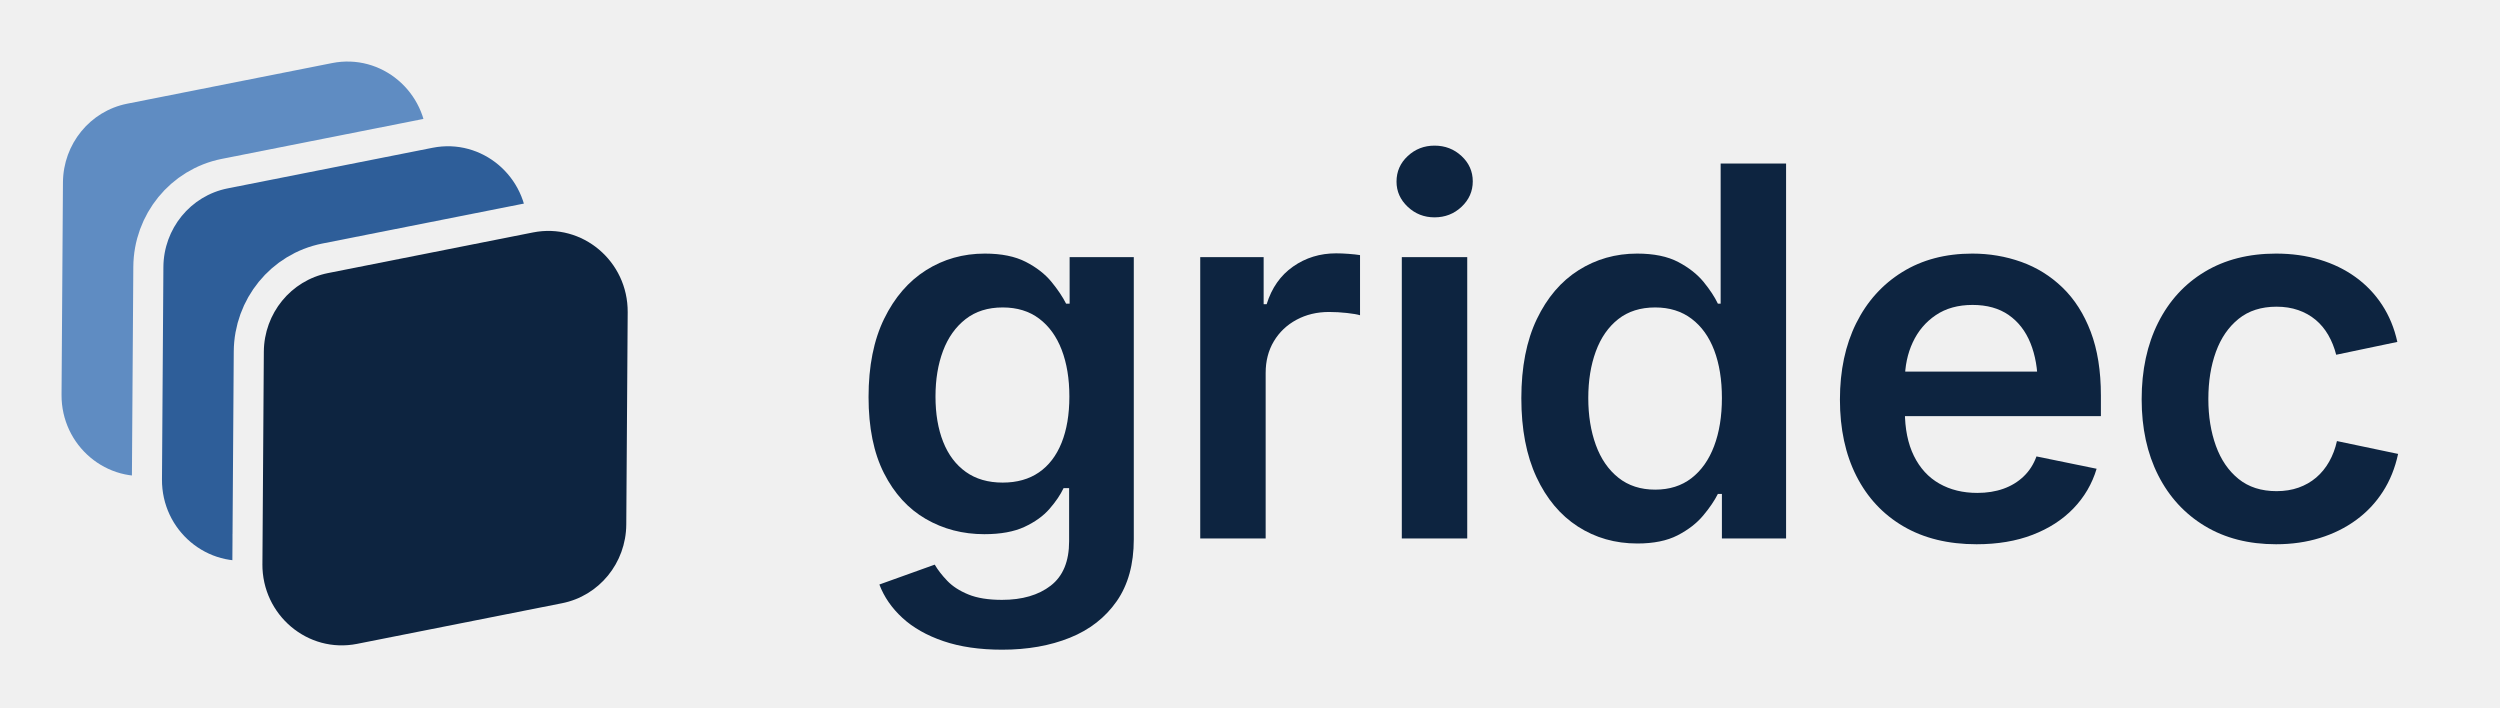
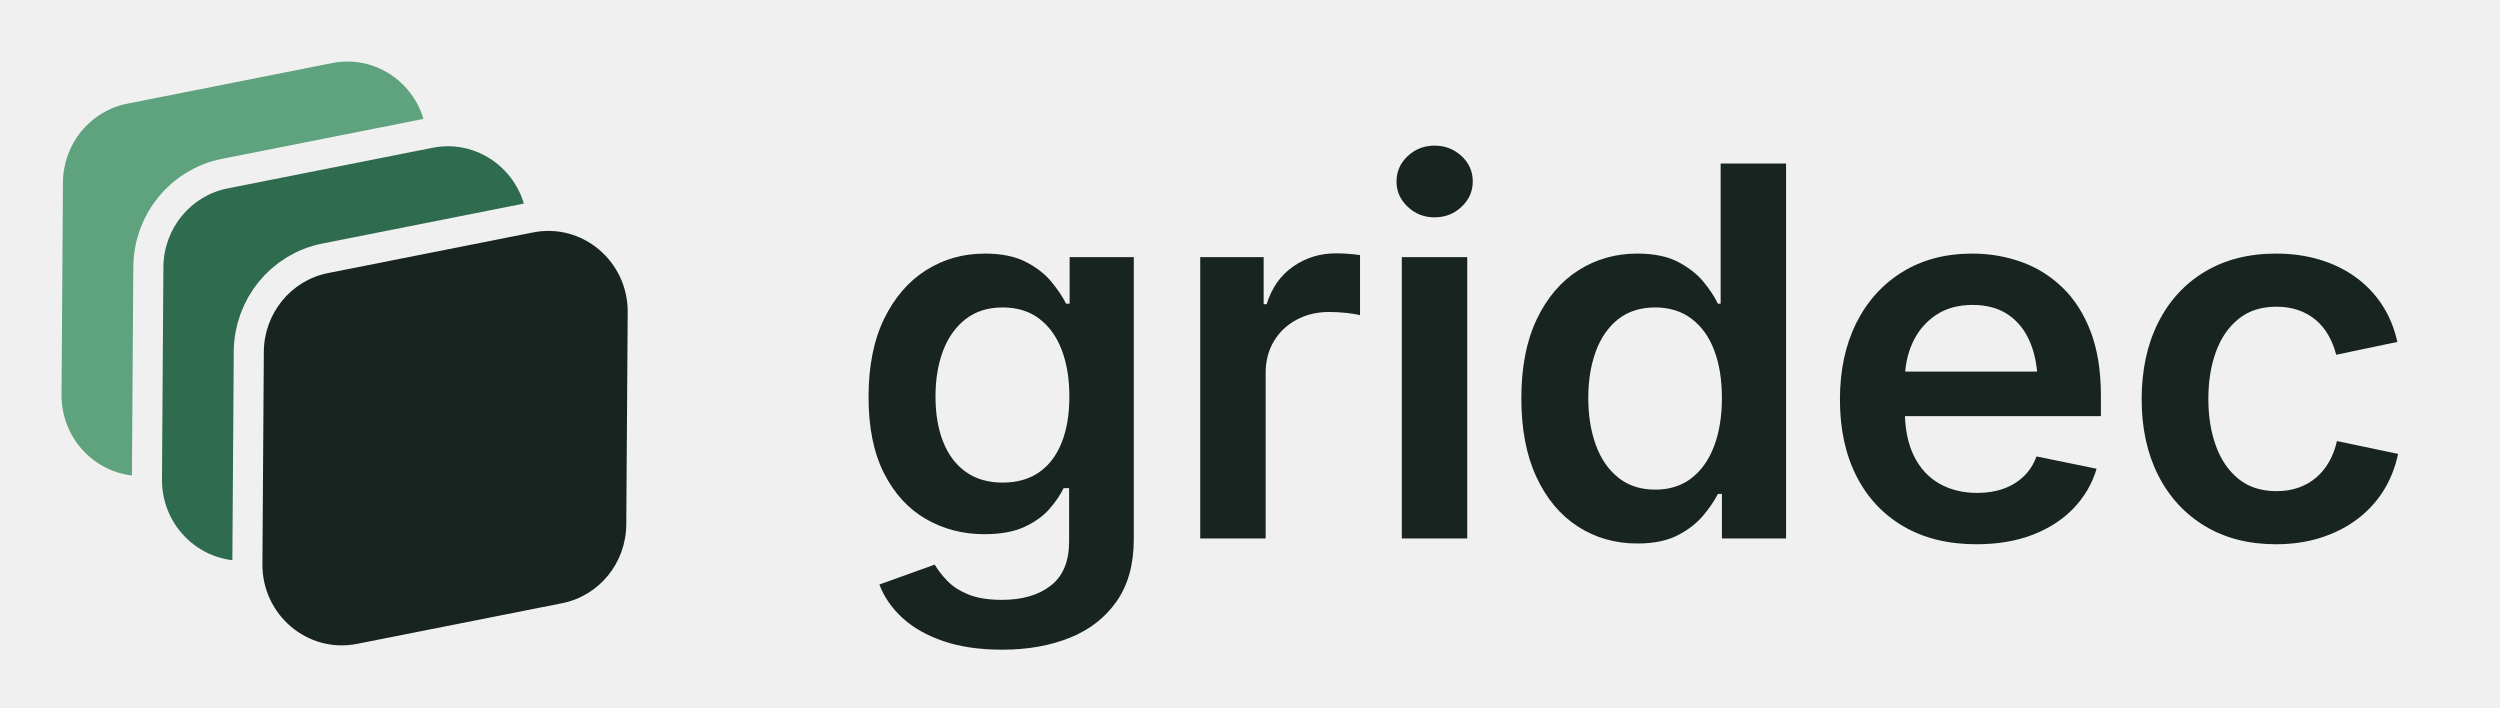
<svg xmlns="http://www.w3.org/2000/svg" width="325" height="92" viewBox="0 0 325 92">
  <g transform="translate(8 8)">
    <defs>
      <mask id="cut0" maskUnits="userSpaceOnUse" x="-2" y="-2" width="38" height="40">
        <rect x="-2" y="-2" width="38" height="40" fill="white" />
        <path d="M5.677 23.617l.08-12C5.77 9.447 7.29 7.586 9.387 7.17l11.587-2.296c2.784-.552 5.368 1.626 5.349 4.51l-.08 12c-.014 2.171-1.533 4.032-3.63 4.448l-11.587 2.297c-2.784.551-5.368-1.627-5.349-4.51z" fill="black" stroke="black" stroke-width="3.4" />
      </mask>
      <mask id="cut1" maskUnits="userSpaceOnUse" x="-2" y="-2" width="38" height="40">
        <rect x="-2" y="-2" width="38" height="40" fill="white" />
        <path d="M11.354 28.404l.08-12c.014-2.172 1.533-4.032 3.63-4.448l11.587-2.297c2.784-.552 5.368 1.627 5.349 4.51l-.08 12c-.014 2.172-1.533 4.033-3.63 4.448l-11.587 2.297c-2.784.552-5.368-1.627-5.35-4.51z" fill="black" stroke="black" stroke-width="3.4" />
      </mask>
    </defs>
    <g transform="scale(2.3)">
-       <path d="M0 18.83L.08 6.832C.094 4.66 1.613 2.798 3.71 2.383L15.297.086c2.784-.552 5.368 1.627 5.35 4.51l-.08 12c-.015 2.171-1.534 4.032-3.631 4.448L5.349 23.341C2.565 23.893-.019 21.714 0 18.83z" fill="#5F8CC2" mask="url(#cut0)" />
-       <path d="M5.677 23.617l.08-12C5.77 9.447 7.29 7.586 9.387 7.17l11.587-2.296c2.784-.552 5.368 1.626 5.349 4.51l-.08 12c-.014 2.171-1.533 4.032-3.63 4.448l-11.587 2.297c-2.784.551-5.368-1.627-5.349-4.51z" fill="#2E5E99" mask="url(#cut1)" />
-       <path d="M11.354 28.404l.08-12c.014-2.172 1.533-4.032 3.63-4.448l11.587-2.297c2.784-.552 5.368 1.627 5.349 4.51l-.08 12c-.014 2.172-1.533 4.033-3.63 4.448l-11.587 2.297c-2.784.552-5.368-1.627-5.35-4.51z" fill="#0D2440" />
+       <path d="M0 18.83L.08 6.832C.094 4.66 1.613 2.798 3.71 2.383L15.297.086c2.784-.552 5.368 1.627 5.35 4.51l-.08 12c-.015 2.171-1.534 4.032-3.631 4.448L5.349 23.341C2.565 23.893-.019 21.714 0 18.83z" fill="#5FA27E" mask="url(#cut0)" />
+       <path d="M5.677 23.617l.08-12C5.77 9.447 7.29 7.586 9.387 7.17l11.587-2.296c2.784-.552 5.368 1.626 5.349 4.51l-.08 12c-.014 2.171-1.533 4.032-3.63 4.448l-11.587 2.297c-2.784.551-5.368-1.627-5.349-4.51z" fill="#2F6B4F" mask="url(#cut1)" />
+       <path d="M11.354 28.404l.08-12c.014-2.172 1.533-4.032 3.63-4.448l11.587-2.297c2.784-.552 5.368 1.627 5.349 4.51l-.08 12c-.014 2.172-1.533 4.033-3.63 4.448l-11.587 2.297c-2.784.552-5.368-1.627-5.35-4.51z" fill="#17241F" />
    </g>
-     <g fill="#0D2440" transform="translate(102 62) scale(0.03271484 -0.03271484)">
+     <g fill="#17241F" transform="translate(102 62) scale(0.03271484 -0.03271484)">
      <path transform="translate(0 0)" d="M620 -442Q486 -442 386.5 -408.0Q287 -374 223.5 -315.5Q160 -257 132 -183L352 -104Q370 -135 401.5 -168.0Q433 -201 485.5 -222.5Q538 -244 619 -244Q740 -244 813.0 -187.5Q886 -131 886 -11V200H864Q845 160 808.0 117.5Q771 75 708.5 46.0Q646 17 549 17Q421 17 316.5 77.5Q212 138 150.5 259.0Q89 380 89 562Q89 746 151.0 873.0Q213 1000 317.5 1066.0Q422 1132 551 1132Q650 1132 714.0 1099.0Q778 1066 816.0 1019.5Q854 973 874 933H888V1118H1143V-3Q1143 -152 1075.0 -249.5Q1007 -347 889.0 -394.5Q771 -442 620 -442ZM622 222Q707 222 766.0 262.5Q825 303 856.0 380.0Q887 457 887 564Q887 670 856.5 749.5Q826 829 767.0 873.5Q708 918 622 918Q534 918 474.5 871.5Q415 825 385.0 745.5Q355 666 355 564Q355 461 385.5 384.0Q416 307 475.5 264.5Q535 222 622 222Z" />
      <path transform="translate(1269 0)" d="M138 0V1118H390V931H402Q432 1028 507.0 1080.5Q582 1133 678 1133Q700 1133 727.0 1131.0Q754 1129 773 1126V887Q757 892 721.0 896.0Q685 900 650 900Q578 900 520.5 869.0Q463 838 430.5 783.5Q398 729 398 658V0Z" />
      <path transform="translate(2070 0)" d="M138 0V1118H398V0ZM268 1276Q206 1276 161.5 1318.0Q117 1360 117 1418Q117 1478 161.5 1519.5Q206 1561 268 1561Q331 1561 375.5 1519.5Q420 1478 420 1419Q420 1360 375.5 1318.0Q331 1276 268 1276Z" />
      <path transform="translate(2594 0)" d="M550 -20Q418 -20 313.5 47.5Q209 115 149.0 244.0Q89 373 89 557Q89 743 150.5 871.5Q212 1000 316.5 1066.0Q421 1132 549 1132Q649 1132 712.5 1098.5Q776 1065 813.5 1019.0Q851 973 870 933H881V1490H1141V0H886V177H870Q850 137 811.5 91.0Q773 45 710.0 12.5Q647 -20 550 -20ZM621 194Q706 194 765.0 239.5Q824 285 855.0 367.0Q886 449 886 558Q886 667 855.5 747.5Q825 828 765.5 873.0Q706 918 621 918Q533 918 474.0 871.5Q415 825 385.0 743.5Q355 662 355 558Q355 454 385.0 371.5Q415 289 474.5 241.5Q534 194 621 194Z" />
      <path transform="translate(3860 0)" d="M632 -23Q463 -23 341.5 48.0Q220 119 154.5 248.0Q89 377 89 552Q89 725 153.5 855.0Q218 985 336.5 1058.5Q455 1132 615 1132Q717 1132 809.5 1099.0Q902 1066 973.5 997.0Q1045 928 1085.5 821.5Q1126 715 1126 568V486H212V663H997L875 611Q875 705 846.0 776.5Q817 848 759.5 888.0Q702 928 616 928Q530 928 470.0 887.5Q410 847 378.5 779.5Q347 712 347 629V507Q347 401 383.0 328.0Q419 255 484.0 218.0Q549 181 635 181Q692 181 738.5 197.5Q785 214 819.0 246.5Q853 279 870 326L1109 277Q1082 187 1017.0 119.5Q952 52 854.5 14.5Q757 -23 632 -23Z" />
      <path transform="translate(5059 0)" d="M623 -23Q460 -23 340.0 49.5Q220 122 154.5 251.5Q89 381 89 553Q89 727 154.5 857.5Q220 988 340.0 1060.0Q460 1132 623 1132Q716 1132 796.0 1108.0Q876 1084 939.0 1038.5Q1002 993 1044.5 928.0Q1087 863 1105 781L862 730Q851 773 830.5 808.5Q810 844 780.0 869.0Q750 894 711.0 907.5Q672 921 625 921Q534 921 474.0 872.5Q414 824 384.0 741.5Q354 659 354 554Q354 451 384.0 368.0Q414 285 474.0 236.5Q534 188 625 188Q673 188 712.5 202.0Q752 216 782.5 242.0Q813 268 834.0 305.0Q855 342 865 387L1108 336Q1090 252 1047.5 186.0Q1005 120 941.5 73.5Q878 27 797.5 2.0Q717 -23 623 -23Z" />
    </g>
  </g>
</svg>
